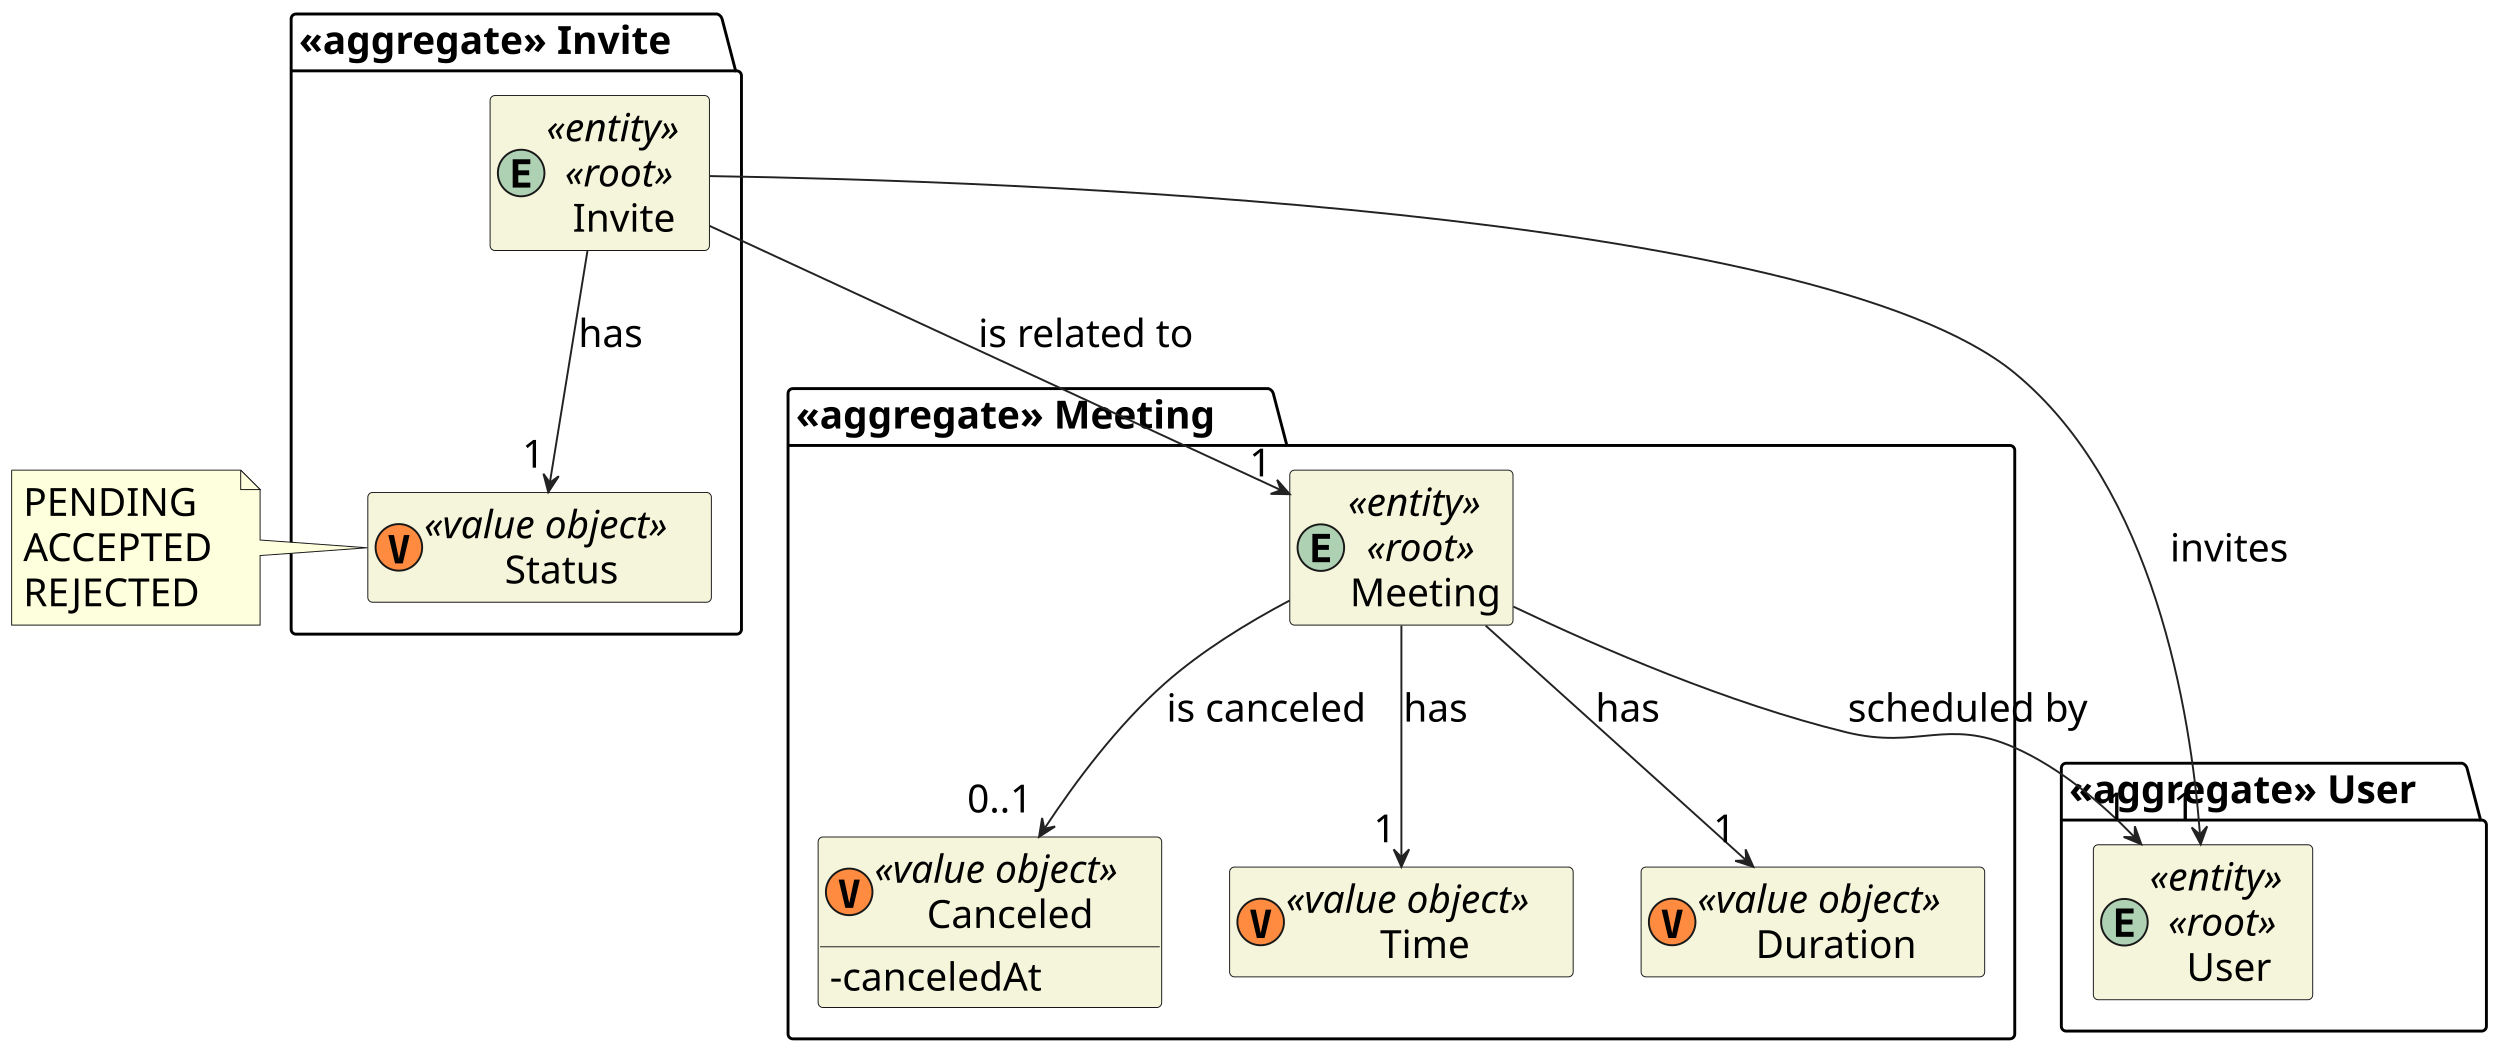
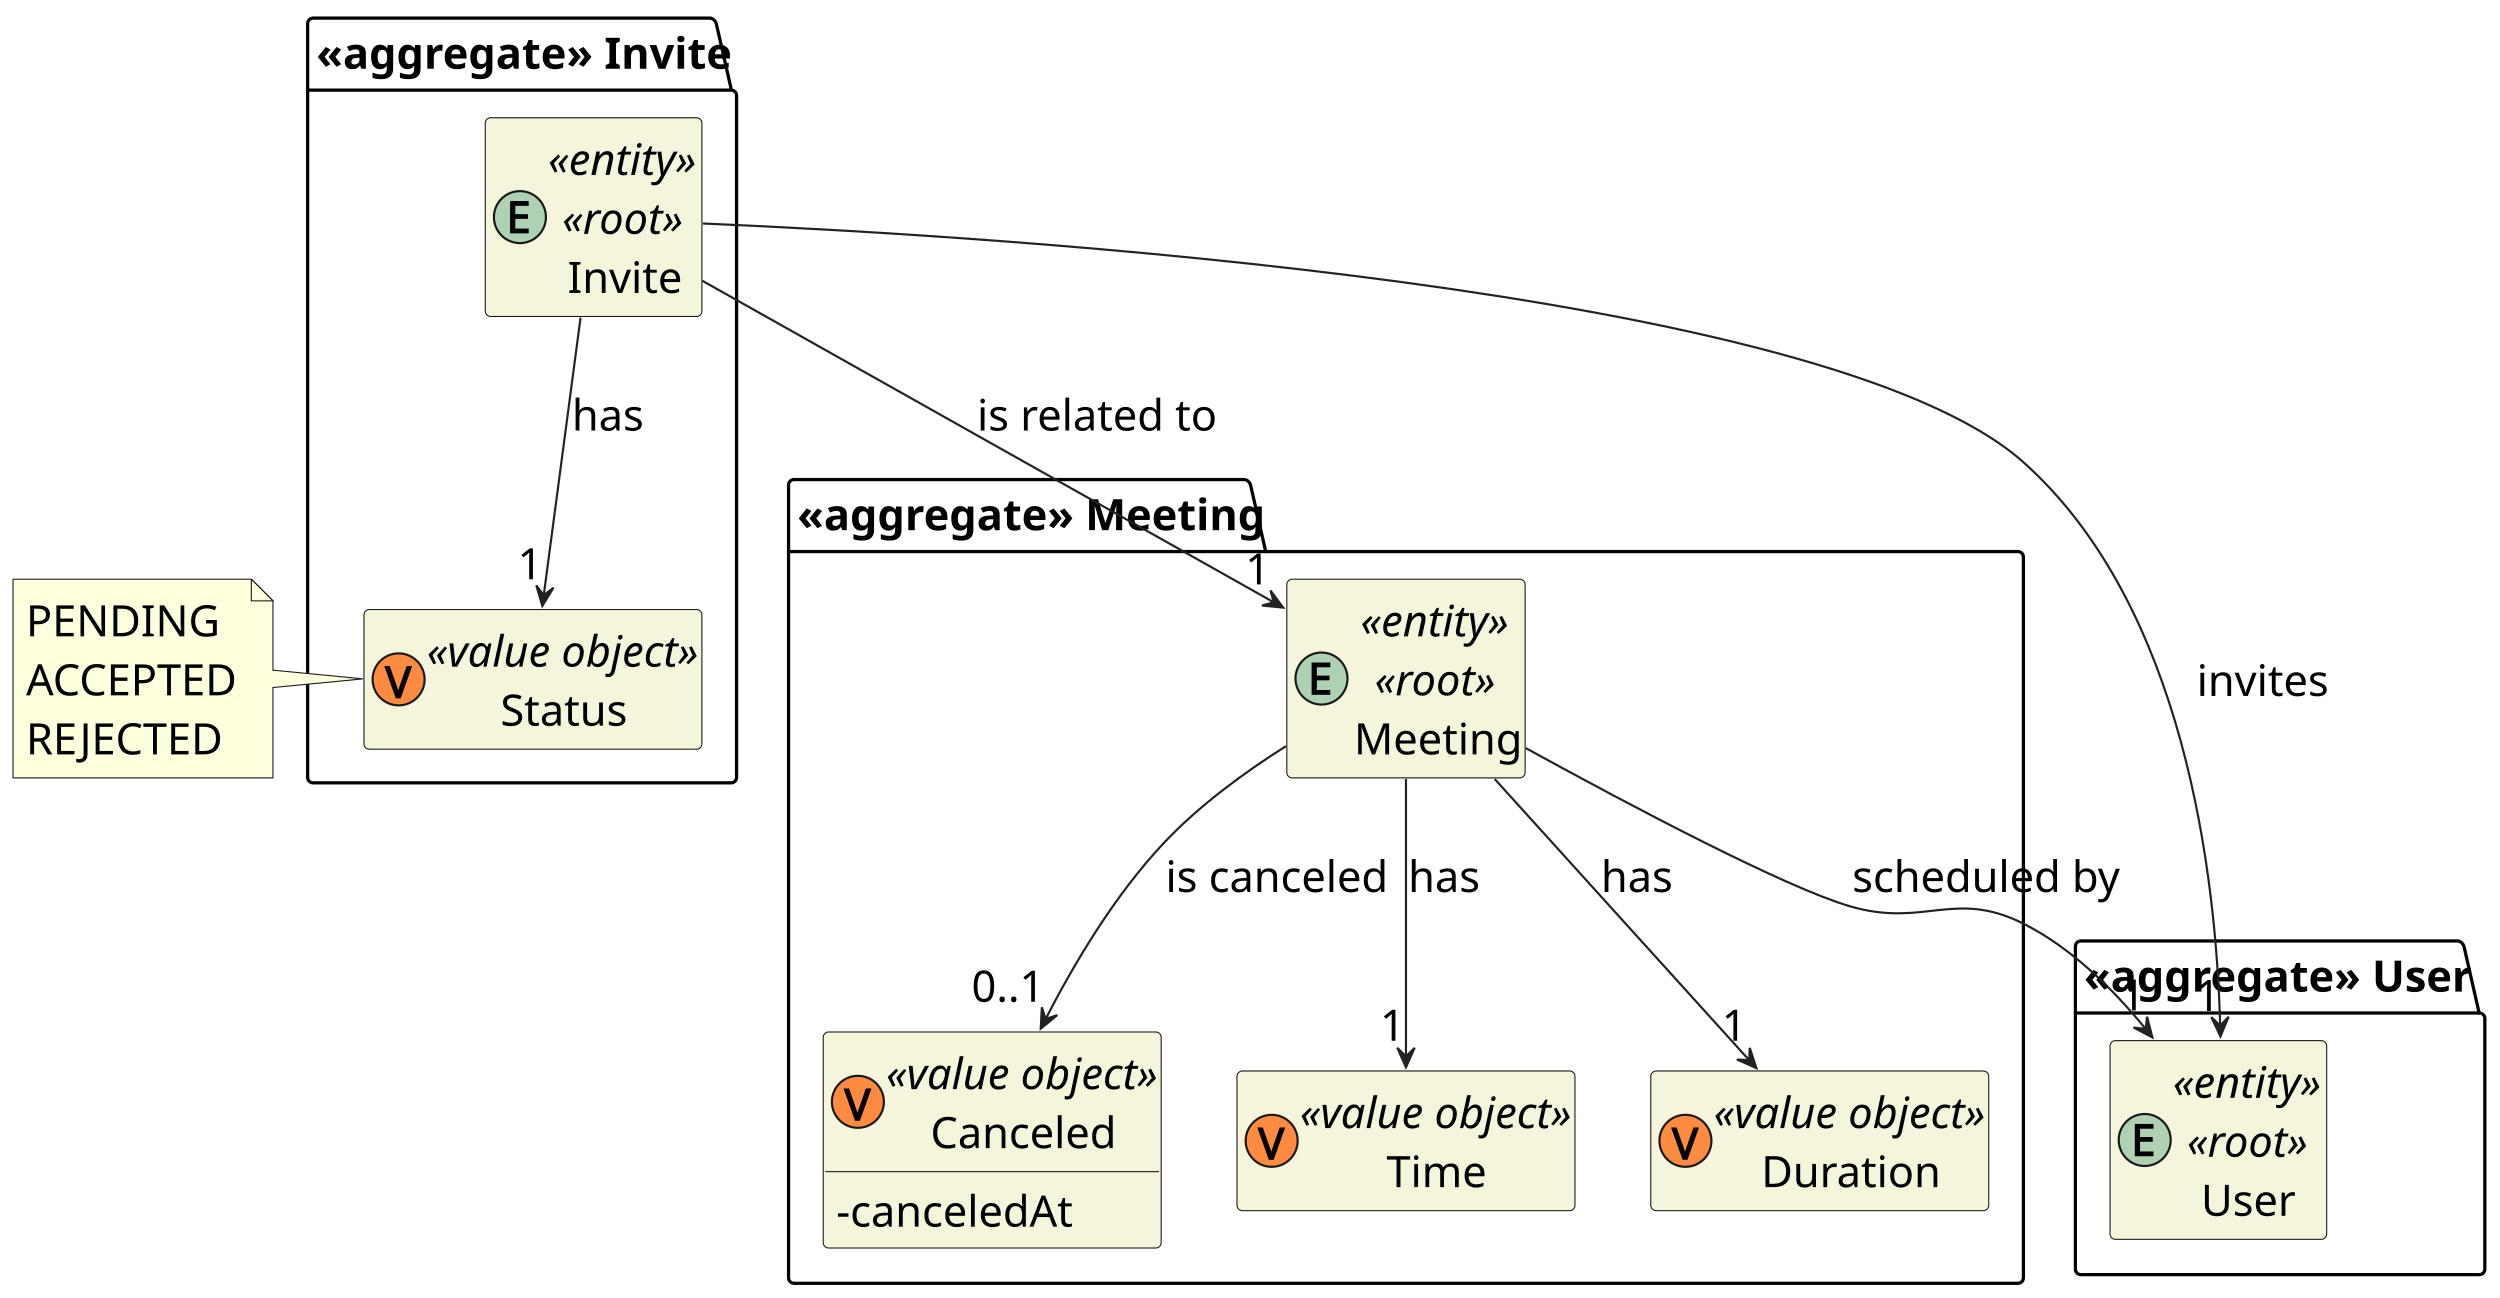
- <svg xmlns="http://www.w3.org/2000/svg" contentStyleType="text/css" height="542px" preserveAspectRatio="none" style="width:1288px;height:542px;background:#FFFFFF;" version="1.1" viewBox="0 0 1288 542" width="1288px" zoomAndPan="magnify">
+ <svg xmlns="http://www.w3.org/2000/svg" contentStyleType="text/css" height="599px" preserveAspectRatio="none" style="width:1154px;height:599px;background:#FFFFFF;" version="1.1" viewBox="0 0 1154 599" width="1154px" zoomAndPan="magnify">
  <defs />
  <g>
    <g id="cluster_&lt;&lt;aggregate&gt;&gt; Meeting">
-       <path d="M408.5,200.217 L653.5,200.217 A3.75,3.75 0 0 1 656,202.717 L663,229.498 L1035.5,229.498 A2.5,2.5 0 0 1 1038,231.998 L1038,532.717 A2.5,2.5 0 0 1 1035.5,535.217 L408.5,535.217 A2.5,2.5 0 0 1 406,532.717 L406,202.717 A2.5,2.5 0 0 1 408.5,200.217 " fill="none" style="stroke:#000000;stroke-width:1.5;" />
-       <line style="stroke:#000000;stroke-width:1.5;" x1="406" x2="663" y1="229.498" y2="229.498" />
-       <text fill="#000000" font-family="sans-serif" font-size="20" font-weight="bold" lengthAdjust="spacing" textLength="244" x="410" y="220.781">«aggregate» Meeting</text>
+       <path d="M366.5,221.36 L574.75,221.36 A3.75,3.75 0 0 1 577.25,223.86 L584.25,254.6 L931.5,254.6 A2.5,2.5 0 0 1 934,257.1 L934,589.86 A2.5,2.5 0 0 1 931.5,592.36 L366.5,592.36 A2.5,2.5 0 0 1 364,589.86 L364,223.86 A2.5,2.5 0 0 1 366.5,221.36 " fill="none" style="stroke:#000000;stroke-width:1.5;" />
+       <line style="stroke:#000000;stroke-width:1.5;" x1="364" x2="584.25" y1="254.6" y2="254.6" />
+       <text fill="#000000" font-family="sans-serif" font-size="20" font-weight="bold" lengthAdjust="spacing" textLength="207.25" x="368" y="244.74">«aggregate» Meeting</text>
    </g>
    <g id="cluster_&lt;&lt;aggregate&gt;&gt; Invite">
-       <path d="M152.5,7.217 L369.5,7.217 A3.75,3.75 0 0 1 372,9.717 L379,36.498 L379.5,36.498 A2.5,2.5 0 0 1 382,38.998 L382,324.217 A2.5,2.5 0 0 1 379.5,326.717 L152.5,326.717 A2.5,2.5 0 0 1 150,324.217 L150,9.717 A2.5,2.5 0 0 1 152.5,7.217 " fill="none" style="stroke:#000000;stroke-width:1.5;" />
-       <line style="stroke:#000000;stroke-width:1.5;" x1="150" x2="379" y1="36.498" y2="36.498" />
-       <text fill="#000000" font-family="sans-serif" font-size="20" font-weight="bold" lengthAdjust="spacing" textLength="216" x="154" y="27.781">«aggregate» Invite</text>
+       <path d="M144.5,8.36 L328.125,8.36 A3.75,3.75 0 0 1 330.625,10.86 L337.625,41.6 L337.5,41.6 A2.5,2.5 0 0 1 340,44.1 L340,358.86 A2.5,2.5 0 0 1 337.5,361.36 L144.5,361.36 A2.5,2.5 0 0 1 142,358.86 L142,10.86 A2.5,2.5 0 0 1 144.5,8.36 " fill="none" style="stroke:#000000;stroke-width:1.5;" />
+       <line style="stroke:#000000;stroke-width:1.5;" x1="142" x2="337.625" y1="41.6" y2="41.6" />
+       <text fill="#000000" font-family="sans-serif" font-size="20" font-weight="bold" lengthAdjust="spacing" textLength="182.625" x="146" y="31.74">«aggregate» Invite</text>
    </g>
    <g id="cluster_&lt;&lt;aggregate&gt;&gt; User">
-       <path d="M1064.5,393.217 L1268.5,393.217 A3.75,3.75 0 0 1 1271,395.717 L1278,422.498 L1278.5,422.498 A2.5,2.5 0 0 1 1281,424.998 L1281,528.717 A2.5,2.5 0 0 1 1278.5,531.217 L1064.5,531.217 A2.5,2.5 0 0 1 1062,528.717 L1062,395.717 A2.5,2.5 0 0 1 1064.5,393.217 " fill="none" style="stroke:#000000;stroke-width:1.5;" />
-       <line style="stroke:#000000;stroke-width:1.5;" x1="1062" x2="1278" y1="422.498" y2="422.498" />
-       <text fill="#000000" font-family="sans-serif" font-size="20" font-weight="bold" lengthAdjust="spacing" textLength="203" x="1066" y="413.781">«aggregate» User</text>
+       <path d="M960.5,434.36 L1134.875,434.36 A3.75,3.75 0 0 1 1137.375,436.86 L1144.375,467.6 L1144.5,467.6 A2.5,2.5 0 0 1 1147,470.1 L1147,585.86 A2.5,2.5 0 0 1 1144.5,588.36 L960.5,588.36 A2.5,2.5 0 0 1 958,585.86 L958,436.86 A2.5,2.5 0 0 1 960.5,434.36 " fill="none" style="stroke:#000000;stroke-width:1.5;" />
+       <line style="stroke:#000000;stroke-width:1.5;" x1="958" x2="1144.375" y1="467.6" y2="467.6" />
+       <text fill="#000000" font-family="sans-serif" font-size="20" font-weight="bold" lengthAdjust="spacing" textLength="173.375" x="962" y="457.74">«aggregate» User</text>
    </g>
    <g id="elem_Meeting">
-       <rect codeLine="21" fill="#F5F5DC" height="79.844" id="Meeting" rx="2.5" ry="2.5" style="stroke:#181818;stroke-width:0.5;" width="115" x="664.5" y="242.217" />
-       <ellipse cx="680.5" cy="282.139" fill="#ADD1B2" rx="12" ry="12" style="stroke:#181818;stroke-width:1.0;" />
-       <path d="M685.219,289.639 L676.141,289.639 L676.141,275.06 L685.219,275.06 L685.219,277.592 L679.016,277.592 L679.016,280.748 L684.641,280.748 L684.641,283.279 L679.016,283.279 L679.016,287.092 L685.219,287.092 L685.219,289.639 Z " fill="#000000" />
-       <text fill="#000000" font-family="sans-serif" font-size="20" font-style="italic" lengthAdjust="spacing" textLength="83" x="694.5" y="265.781">«entity»</text>
-       <text fill="#000000" font-family="sans-serif" font-size="20" font-style="italic" lengthAdjust="spacing" textLength="64" x="704" y="289.062">«root»</text>
-       <text fill="#000000" font-family="sans-serif" font-size="20" lengthAdjust="spacing" textLength="81" x="695.5" y="312.344">Meeting</text>
+       <rect codeLine="21" fill="#F5F5DC" height="91.72" id="Meeting" rx="2.5" ry="2.5" style="stroke:#181818;stroke-width:0.5;" width="110" x="594" y="267.36" />
+       <ellipse cx="610" cy="313.22" fill="#ADD1B2" rx="12" ry="12" style="stroke:#181818;stroke-width:1.0;" />
+       <path d="M614.047,320.72 L605.438,320.72 L605.438,305.814 L614.047,305.814 L614.047,308.017 L607.859,308.017 L607.859,311.861 L613.688,311.861 L613.688,314.033 L607.859,314.033 L607.859,318.517 L614.047,318.517 L614.047,320.72 Z " fill="#000000" />
+       <text fill="#000000" font-family="sans-serif" font-size="20" font-style="italic" lengthAdjust="spacing" textLength="70" x="628" y="293.74">«entity»</text>
+       <text fill="#000000" font-family="sans-serif" font-size="20" font-style="italic" lengthAdjust="spacing" textLength="57" x="634.5" y="320.98">«root»</text>
+       <text fill="#000000" font-family="sans-serif" font-size="20" lengthAdjust="spacing" textLength="76" x="625" y="348.22">Meeting</text>
    </g>
    <g id="elem_Canceled">
-       <rect codeLine="17" fill="#F5F5DC" height="87.844" id="Canceled" rx="2.5" ry="2.5" style="stroke:#181818;stroke-width:0.5;" width="177" x="421.5" y="431.217" />
-       <ellipse cx="437.5" cy="459.498" fill="#FF8B40" rx="12" ry="12" style="stroke:#181818;stroke-width:1.0;" />
-       <path d="M437.516,465.342 L440.078,453.17 L442.984,453.17 L439.516,467.748 L435.531,467.748 L432.062,453.17 L434.953,453.17 L437.516,465.342 Z " fill="#000000" />
-       <text fill="#000000" font-family="sans-serif" font-size="20" font-style="italic" lengthAdjust="spacing" textLength="147" x="450.5" y="454.781">«value object»</text>
-       <text fill="#000000" font-family="sans-serif" font-size="20" lengthAdjust="spacing" textLength="93" x="477.5" y="478.062">Canceled</text>
-       <line style="stroke:#181818;stroke-width:0.5;" x1="422.5" x2="597.5" y1="487.779" y2="487.779" />
-       <text fill="#000000" font-family="sans-serif" font-size="20" lengthAdjust="spacing" textLength="119" x="427.5" y="510.344">-canceledAt</text>
+       <rect codeLine="17" fill="#F5F5DC" height="99.72" id="Canceled" rx="2.5" ry="2.5" style="stroke:#181818;stroke-width:0.5;" width="156" x="380" y="476.36" />
+       <ellipse cx="396" cy="508.6" fill="#FF8B40" rx="12" ry="12" style="stroke:#181818;stroke-width:1.0;" />
+       <path d="M402.25,502.444 L396.938,517.35 L394.688,517.35 L389.375,502.444 L391.906,502.444 L395.203,511.803 Q395.422,512.397 395.578,512.944 Q395.75,513.491 395.875,513.991 Q396.016,514.475 395.812,514.522 Q395.594,514.491 395.734,513.975 Q395.875,513.459 396.047,512.928 Q396.219,512.381 396.422,511.772 L399.688,502.444 L402.25,502.444 Z " fill="#000000" />
+       <text fill="#000000" font-family="sans-serif" font-size="20" font-style="italic" lengthAdjust="spacing" textLength="126" x="409" y="502.74">«value object»</text>
+       <text fill="#000000" font-family="sans-serif" font-size="20" lengthAdjust="spacing" textLength="85" x="429.5" y="529.98">Canceled</text>
+       <line style="stroke:#181818;stroke-width:0.5;" x1="381" x2="535" y1="540.84" y2="540.84" />
+       <text fill="#000000" font-family="sans-serif" font-size="20" lengthAdjust="spacing" textLength="108" x="386" y="566.22">-canceledAt</text>
    </g>
    <g id="elem_Time">
-       <rect codeLine="13" fill="#F5F5DC" height="56.562" id="Time" rx="2.5" ry="2.5" style="stroke:#181818;stroke-width:0.5;" width="177" x="633.5" y="446.717" />
-       <ellipse cx="649.5" cy="474.998" fill="#FF8B40" rx="12" ry="12" style="stroke:#181818;stroke-width:1.0;" />
-       <path d="M649.516,480.842 L652.078,468.67 L654.984,468.67 L651.516,483.248 L647.531,483.248 L644.062,468.67 L646.953,468.67 L649.516,480.842 Z " fill="#000000" />
-       <text fill="#000000" font-family="sans-serif" font-size="20" font-style="italic" lengthAdjust="spacing" textLength="147" x="662.5" y="470.281">«value object»</text>
-       <text fill="#000000" font-family="sans-serif" font-size="20" lengthAdjust="spacing" textLength="50" x="711" y="493.562">Time</text>
+       <rect codeLine="13" fill="#F5F5DC" height="64.48" id="Time" rx="2.5" ry="2.5" style="stroke:#181818;stroke-width:0.5;" width="156" x="571" y="494.36" />
+       <ellipse cx="587" cy="526.6" fill="#FF8B40" rx="12" ry="12" style="stroke:#181818;stroke-width:1.0;" />
+       <path d="M593.25,520.444 L587.938,535.35 L585.688,535.35 L580.375,520.444 L582.906,520.444 L586.203,529.803 Q586.422,530.397 586.578,530.944 Q586.75,531.491 586.875,531.991 Q587.016,532.475 586.812,532.522 Q586.594,532.491 586.734,531.975 Q586.875,531.459 587.047,530.928 Q587.219,530.381 587.422,529.772 L590.688,520.444 L593.25,520.444 Z " fill="#000000" />
+       <text fill="#000000" font-family="sans-serif" font-size="20" font-style="italic" lengthAdjust="spacing" textLength="126" x="600" y="520.74">«value object»</text>
+       <text fill="#000000" font-family="sans-serif" font-size="20" lengthAdjust="spacing" textLength="46" x="640" y="547.98">Time</text>
    </g>
    <g id="elem_Duration">
-       <rect codeLine="14" fill="#F5F5DC" height="56.562" id="Duration" rx="2.5" ry="2.5" style="stroke:#181818;stroke-width:0.5;" width="177" x="845.5" y="446.717" />
-       <ellipse cx="861.5" cy="474.998" fill="#FF8B40" rx="12" ry="12" style="stroke:#181818;stroke-width:1.0;" />
-       <path d="M861.516,480.842 L864.078,468.67 L866.984,468.67 L863.516,483.248 L859.531,483.248 L856.062,468.67 L858.953,468.67 L861.516,480.842 Z " fill="#000000" />
-       <text fill="#000000" font-family="sans-serif" font-size="20" font-style="italic" lengthAdjust="spacing" textLength="147" x="874.5" y="470.281">«value object»</text>
-       <text fill="#000000" font-family="sans-serif" font-size="20" lengthAdjust="spacing" textLength="87" x="904.5" y="493.562">Duration</text>
+       <rect codeLine="14" fill="#F5F5DC" height="64.48" id="Duration" rx="2.5" ry="2.5" style="stroke:#181818;stroke-width:0.5;" width="156" x="762" y="494.36" />
+       <ellipse cx="778" cy="526.6" fill="#FF8B40" rx="12" ry="12" style="stroke:#181818;stroke-width:1.0;" />
+       <path d="M784.25,520.444 L778.938,535.35 L776.688,535.35 L771.375,520.444 L773.906,520.444 L777.203,529.803 Q777.422,530.397 777.578,530.944 Q777.75,531.491 777.875,531.991 Q778.016,532.475 777.812,532.522 Q777.594,532.491 777.734,531.975 Q777.875,531.459 778.047,530.928 Q778.219,530.381 778.422,529.772 L781.688,520.444 L784.25,520.444 Z " fill="#000000" />
+       <text fill="#000000" font-family="sans-serif" font-size="20" font-style="italic" lengthAdjust="spacing" textLength="126" x="791" y="520.74">«value object»</text>
+       <text fill="#000000" font-family="sans-serif" font-size="20" lengthAdjust="spacing" textLength="82" x="813" y="547.98">Duration</text>
    </g>
    <g id="elem_Invite">
-       <rect codeLine="39" fill="#F5F5DC" height="79.844" id="Invite" rx="2.5" ry="2.5" style="stroke:#181818;stroke-width:0.5;" width="113" x="252.5" y="49.217" />
-       <ellipse cx="268.5" cy="89.139" fill="#ADD1B2" rx="12" ry="12" style="stroke:#181818;stroke-width:1.0;" />
-       <path d="M273.219,96.639 L264.141,96.639 L264.141,82.061 L273.219,82.061 L273.219,84.592 L267.016,84.592 L267.016,87.748 L272.641,87.748 L272.641,90.279 L267.016,90.279 L267.016,94.092 L273.219,94.092 L273.219,96.639 Z " fill="#000000" />
-       <text fill="#000000" font-family="sans-serif" font-size="20" font-style="italic" lengthAdjust="spacing" textLength="83" x="281.5" y="72.781">«entity»</text>
-       <text fill="#000000" font-family="sans-serif" font-size="20" font-style="italic" lengthAdjust="spacing" textLength="64" x="291" y="96.062">«root»</text>
-       <text fill="#000000" font-family="sans-serif" font-size="20" lengthAdjust="spacing" textLength="56" x="295" y="119.344">Invite</text>
+       <rect codeLine="39" fill="#F5F5DC" height="91.72" id="Invite" rx="2.5" ry="2.5" style="stroke:#181818;stroke-width:0.5;" width="100" x="224" y="54.36" />
+       <ellipse cx="240" cy="100.22" fill="#ADD1B2" rx="12" ry="12" style="stroke:#181818;stroke-width:1.0;" />
+       <path d="M244.047,107.72 L235.438,107.72 L235.438,92.814 L244.047,92.814 L244.047,95.017 L237.859,95.017 L237.859,98.861 L243.688,98.861 L243.688,101.032 L237.859,101.032 L237.859,105.517 L244.047,105.517 L244.047,107.72 Z " fill="#000000" />
+       <text fill="#000000" font-family="sans-serif" font-size="20" font-style="italic" lengthAdjust="spacing" textLength="70" x="253" y="80.74">«entity»</text>
+       <text fill="#000000" font-family="sans-serif" font-size="20" font-style="italic" lengthAdjust="spacing" textLength="57" x="259.5" y="107.98">«root»</text>
+       <text fill="#000000" font-family="sans-serif" font-size="20" lengthAdjust="spacing" textLength="52" x="262" y="135.22">Invite</text>
    </g>
    <g id="elem_Status">
-       <rect codeLine="31" fill="#F5F5DC" height="56.562" id="Status" rx="2.5" ry="2.5" style="stroke:#181818;stroke-width:0.5;" width="177" x="189.5" y="253.717" />
-       <ellipse cx="205.5" cy="281.998" fill="#FF8B40" rx="12" ry="12" style="stroke:#181818;stroke-width:1.0;" />
-       <path d="M205.516,287.842 L208.078,275.67 L210.984,275.67 L207.516,290.248 L203.531,290.248 L200.062,275.67 L202.953,275.67 L205.516,287.842 Z " fill="#000000" />
-       <text fill="#000000" font-family="sans-serif" font-size="20" font-style="italic" lengthAdjust="spacing" textLength="147" x="218.5" y="277.281">«value object»</text>
-       <text fill="#000000" font-family="sans-serif" font-size="20" lengthAdjust="spacing" textLength="64" x="260" y="300.562">Status</text>
+       <rect codeLine="31" fill="#F5F5DC" height="64.48" id="Status" rx="2.5" ry="2.5" style="stroke:#181818;stroke-width:0.5;" width="156" x="168" y="281.36" />
+       <ellipse cx="184" cy="313.6" fill="#FF8B40" rx="12" ry="12" style="stroke:#181818;stroke-width:1.0;" />
+       <path d="M190.25,307.444 L184.938,322.35 L182.688,322.35 L177.375,307.444 L179.906,307.444 L183.203,316.803 Q183.422,317.397 183.578,317.944 Q183.75,318.491 183.875,318.991 Q184.016,319.475 183.812,319.522 Q183.594,319.491 183.734,318.975 Q183.875,318.459 184.047,317.928 Q184.219,317.381 184.422,316.772 L187.688,307.444 L190.25,307.444 Z " fill="#000000" />
+       <text fill="#000000" font-family="sans-serif" font-size="20" font-style="italic" lengthAdjust="spacing" textLength="126" x="197" y="307.74">«value object»</text>
+       <text fill="#000000" font-family="sans-serif" font-size="20" lengthAdjust="spacing" textLength="58" x="231" y="334.98">Status</text>
    </g>
    <g id="elem_User">
-       <rect codeLine="47" fill="#F5F5DC" height="79.844" id="User" rx="2.5" ry="2.5" style="stroke:#181818;stroke-width:0.5;" width="113" x="1078.5" y="435.217" />
-       <ellipse cx="1094.5" cy="475.139" fill="#ADD1B2" rx="12" ry="12" style="stroke:#181818;stroke-width:1.0;" />
-       <path d="M1099.219,482.639 L1090.141,482.639 L1090.141,468.06 L1099.219,468.06 L1099.219,470.592 L1093.016,470.592 L1093.016,473.748 L1098.641,473.748 L1098.641,476.279 L1093.016,476.279 L1093.016,480.092 L1099.219,480.092 L1099.219,482.639 Z " fill="#000000" />
-       <text fill="#000000" font-family="sans-serif" font-size="20" font-style="italic" lengthAdjust="spacing" textLength="83" x="1107.5" y="458.781">«entity»</text>
-       <text fill="#000000" font-family="sans-serif" font-size="20" font-style="italic" lengthAdjust="spacing" textLength="64" x="1117" y="482.062">«root»</text>
-       <text fill="#000000" font-family="sans-serif" font-size="20" lengthAdjust="spacing" textLength="45" x="1126.5" y="505.344">User</text>
+       <rect codeLine="47" fill="#F5F5DC" height="91.72" id="User" rx="2.5" ry="2.5" style="stroke:#181818;stroke-width:0.5;" width="100" x="974" y="480.36" />
+       <ellipse cx="990" cy="526.22" fill="#ADD1B2" rx="12" ry="12" style="stroke:#181818;stroke-width:1.0;" />
+       <path d="M994.047,533.72 L985.438,533.72 L985.438,518.814 L994.047,518.814 L994.047,521.017 L987.859,521.017 L987.859,524.861 L993.688,524.861 L993.688,527.033 L987.859,527.033 L987.859,531.517 L994.047,531.517 L994.047,533.72 Z " fill="#000000" />
+       <text fill="#000000" font-family="sans-serif" font-size="20" font-style="italic" lengthAdjust="spacing" textLength="70" x="1003" y="506.74">«entity»</text>
+       <text fill="#000000" font-family="sans-serif" font-size="20" font-style="italic" lengthAdjust="spacing" textLength="57" x="1009.5" y="533.98">«root»</text>
+       <text fill="#000000" font-family="sans-serif" font-size="20" lengthAdjust="spacing" textLength="44" x="1016" y="561.22">User</text>
    </g>
    <g id="elem_GMN10">
-       <path d="M6,242.217 L6,322.06 A0,0 0 0 0 6,322.06 L134,322.06 A0,0 0 0 0 134,322.06 L134,286.217 L189.24,282.217 L134,278.217 L134,252.217 L124,242.217 L6,242.217 A0,0 0 0 0 6,242.217 " fill="#FEFFDD" style="stroke:#181818;stroke-width:0.5;" />
-       <path d="M124,242.217 L124,252.217 L134,252.217 L124,242.217 " fill="#FEFFDD" style="stroke:#181818;stroke-width:0.5;" />
-       <text fill="#000000" font-family="sans-serif" font-size="20" lengthAdjust="spacing" textLength="92" x="12" y="265.781">PENDING</text>
-       <text fill="#000000" font-family="sans-serif" font-size="20" lengthAdjust="spacing" textLength="107" x="12" y="289.062">ACCEPTED</text>
-       <text fill="#000000" font-family="sans-serif" font-size="20" lengthAdjust="spacing" textLength="100" x="12" y="312.344">REJECTED</text>
+       <path d="M6,267.36 L6,359.08 A0,0 0 0 0 6,359.08 L126,359.08 A0,0 0 0 0 126,359.08 L126,317.36 L167.56,313.36 L126,309.36 L126,277.36 L116,267.36 L6,267.36 A0,0 0 0 0 6,267.36 " fill="#FEFFDD" style="stroke:#181818;stroke-width:0.5;" />
+       <path d="M116,267.36 L116,277.36 L126,277.36 L116,267.36 " fill="#FEFFDD" style="stroke:#181818;stroke-width:0.5;" />
+       <text fill="#000000" font-family="sans-serif" font-size="20" lengthAdjust="spacing" textLength="90" x="12" y="293.74">PENDING</text>
+       <text fill="#000000" font-family="sans-serif" font-size="20" lengthAdjust="spacing" textLength="99" x="12" y="320.98">ACCEPTED</text>
+       <text fill="#000000" font-family="sans-serif" font-size="20" lengthAdjust="spacing" textLength="89" x="12" y="348.22">REJECTED</text>
    </g>
    <g id="link_Invite_User">
-       <path codeLine="51" d="M365.73,90.717 C518.78,93.197 935.49,107.747 1038,192.217 C1109.8,251.387 1128.59,366.437 1133.42,429.767 " fill="none" id="Invite-to-User" style="stroke:#222222;stroke-width:1.0;" />
-       <polygon fill="#222222" points="1133.79,434.977,1137.137,425.714,1133.433,429.99,1129.157,426.286,1133.79,434.977" style="stroke:#222222;stroke-width:1.0;" />
-       <text fill="#000000" font-family="sans-serif" font-size="20" lengthAdjust="spacing" textLength="66" x="1118" y="289.281">invites</text>
-       <text fill="#000000" font-family="sans-serif" font-size="20" lengthAdjust="spacing" textLength="13" x="1119.609" y="422.652">1</text>
+       <path codeLine="51" d="M324.4,103.16 C462.67,109.12 843.64,132.65 934,213.36 C1008.49,279.89 1022.98,403.75 1024.84,473.73 " fill="none" id="Invite-to-User" style="stroke:#222222;stroke-width:1.0;" />
+       <polygon fill="#222222" points="1024.95,478.41,1028.743,469.321,1024.836,473.411,1020.745,469.504,1024.95,478.41" style="stroke:#222222;stroke-width:1.0;" />
+       <text fill="#000000" font-family="sans-serif" font-size="20" lengthAdjust="spacing" textLength="60" x="1014" y="321.24">invites</text>
+       <text fill="#000000" font-family="sans-serif" font-size="20" lengthAdjust="spacing" textLength="11" x="1013.401" y="466.654">1</text>
    </g>
    <g id="link_Invite_Meeting">
-       <path codeLine="52" d="M365.56,116.377 C442.56,151.987 579.92,215.507 659.76,252.437 " fill="none" id="Invite-to-Meeting" style="stroke:#222222;stroke-width:1.0;" />
-       <polygon fill="#222222" points="664.46,254.607,657.969,247.2,659.922,252.509,654.612,254.461,664.46,254.607" style="stroke:#222222;stroke-width:1.0;" />
-       <text fill="#000000" font-family="sans-serif" font-size="20" lengthAdjust="spacing" textLength="119" x="504" y="178.781">is related to</text>
-       <text fill="#000000" font-family="sans-serif" font-size="20" lengthAdjust="spacing" textLength="13" x="643.655" y="245.431">1</text>
+       <path codeLine="52" d="M324.19,129.6 C392.46,168.01 514.5,236.68 587.98,278.03 " fill="none" id="Invite-to-Meeting" style="stroke:#222222;stroke-width:1.0;" />
+       <polygon fill="#222222" points="592.31,280.46,586.436,272.555,587.955,278.004,582.506,279.523,592.31,280.46" style="stroke:#222222;stroke-width:1.0;" />
+       <text fill="#000000" font-family="sans-serif" font-size="20" lengthAdjust="spacing" textLength="109" x="451" y="198.74">is related to</text>
+       <text fill="#000000" font-family="sans-serif" font-size="20" lengthAdjust="spacing" textLength="11" x="574.831" y="269.763">1</text>
    </g>
    <g id="link_Invite_Status">
-       <path codeLine="53" d="M302.65,129.327 C296.95,164.447 288.68,215.417 283.32,248.447 " fill="none" id="Invite-to-Status" style="stroke:#222222;stroke-width:1.0;" />
-       <polygon fill="#222222" points="282.48,253.587,287.87,245.344,283.281,248.651,279.974,244.062,282.48,253.587" style="stroke:#222222;stroke-width:1.0;" />
-       <text fill="#000000" font-family="sans-serif" font-size="20" lengthAdjust="spacing" textLength="35" x="298" y="178.781">has</text>
-       <text fill="#000000" font-family="sans-serif" font-size="20" lengthAdjust="spacing" textLength="13" x="269.063" y="240.949">1</text>
+       <path codeLine="53" d="M267.99,146.62 C262.9,184.97 255.7,239.29 250.94,275.15 " fill="none" id="Invite-to-Status" style="stroke:#222222;stroke-width:1.0;" />
+       <polygon fill="#222222" points="250.34,279.68,255.488,271.284,250.997,274.723,247.557,270.232,250.34,279.68" style="stroke:#222222;stroke-width:1.0;" />
+       <text fill="#000000" font-family="sans-serif" font-size="20" lengthAdjust="spacing" textLength="33" x="264" y="198.74">has</text>
+       <text fill="#000000" font-family="sans-serif" font-size="20" lengthAdjust="spacing" textLength="11" x="238.898" y="267.402">1</text>
    </g>
    <g id="link_Meeting_User">
-       <path codeLine="55" d="M779.69,312.537 C825.05,334.187 890.48,362.367 951,377.217 C988.71,386.467 1002.5,369.487 1038,385.217 C1061.31,395.547 1082.73,413.777 1099.47,431.057 " fill="none" id="Meeting-to-User" style="stroke:#222222;stroke-width:1.0;" />
-       <polygon fill="#222222" points="1103.19,434.957,1099.878,425.682,1099.741,431.337,1094.086,431.2,1103.19,434.957" style="stroke:#222222;stroke-width:1.0;" />
-       <text fill="#000000" font-family="sans-serif" font-size="20" lengthAdjust="spacing" textLength="133" x="952" y="371.781">scheduled by</text>
-       <text fill="#000000" font-family="sans-serif" font-size="20" lengthAdjust="spacing" textLength="13" x="1084.324" y="422.629">1</text>
+       <path codeLine="55" d="M704.25,345.31 C754.09,372.68 824.03,409.59 854,418.36 C888.3,428.39 902.08,410.29 934,426.36 C956.28,437.58 975.71,456.81 990.75,475.35 " fill="none" id="Meeting-to-User" style="stroke:#222222;stroke-width:1.0;" />
+       <polygon fill="#222222" points="993.54,478.86,991.088,469.321,990.436,474.94,984.817,474.288,993.54,478.86" style="stroke:#222222;stroke-width:1.0;" />
+       <text fill="#000000" font-family="sans-serif" font-size="20" lengthAdjust="spacing" textLength="122" x="855" y="411.74">scheduled by</text>
+       <text fill="#000000" font-family="sans-serif" font-size="20" lengthAdjust="spacing" textLength="11" x="978.774" y="466.428">1</text>
    </g>
    <g id="link_Meeting_Canceled">
-       <path codeLine="56" d="M664.39,309.397 C642.86,320.757 619.03,335.357 600,352.217 C575.89,373.577 554.26,402.397 538.26,426.657 " fill="none" id="Meeting-to-Canceled" style="stroke:#222222;stroke-width:1.0;" />
-       <polygon fill="#222222" points="535.33,431.137,543.596,425.782,538.061,426.948,536.894,421.413,535.33,431.137" style="stroke:#222222;stroke-width:1.0;" />
-       <text fill="#000000" font-family="sans-serif" font-size="20" lengthAdjust="spacing" textLength="112" x="601" y="371.781">is canceled</text>
-       <text fill="#000000" font-family="sans-serif" font-size="20" lengthAdjust="spacing" textLength="38" x="498.26" y="418.57">0..1</text>
+       <path codeLine="56" d="M593.62,344.41 C574.22,356.66 553.25,372.04 537,389.36 C514.76,413.06 496.12,444.13 482.55,470.58 " fill="none" id="Meeting-to-Canceled" style="stroke:#222222;stroke-width:1.0;" />
+       <polygon fill="#222222" points="480.41,474.8,488.045,468.578,482.669,470.339,480.908,464.964,480.41,474.8" style="stroke:#222222;stroke-width:1.0;" />
+       <text fill="#000000" font-family="sans-serif" font-size="20" lengthAdjust="spacing" textLength="102" x="538" y="411.74">is canceled</text>
+       <text fill="#000000" font-family="sans-serif" font-size="20" lengthAdjust="spacing" textLength="32" x="448.464" y="462.4">0..1</text>
    </g>
    <g id="link_Meeting_Time">
-       <path codeLine="58" d="M722,322.327 C722,357.447 722,408.417 722,441.447 " fill="none" id="Meeting-to-Time" style="stroke:#222222;stroke-width:1.0;" />
-       <polygon fill="#222222" points="722,446.587,726,437.587,722,441.587,718,437.587,722,446.587" style="stroke:#222222;stroke-width:1.0;" />
-       <text fill="#000000" font-family="sans-serif" font-size="20" lengthAdjust="spacing" textLength="35" x="723" y="371.781">has</text>
-       <text fill="#000000" font-family="sans-serif" font-size="20" lengthAdjust="spacing" textLength="13" x="707.659" y="433.949">1</text>
+       <path codeLine="58" d="M649,359.62 C649,397.81 649,451.84 649,487.7 " fill="none" id="Meeting-to-Time" style="stroke:#222222;stroke-width:1.0;" />
+       <polygon fill="#222222" points="649,492.66,653,483.66,649,487.66,645,483.66,649,492.66" style="stroke:#222222;stroke-width:1.0;" />
+       <text fill="#000000" font-family="sans-serif" font-size="20" lengthAdjust="spacing" textLength="33" x="650" y="411.74">has</text>
+       <text fill="#000000" font-family="sans-serif" font-size="20" lengthAdjust="spacing" textLength="11" x="637.02" y="480.402">1</text>
    </g>
    <g id="link_Meeting_Duration">
-       <path codeLine="59" d="M765.41,322.327 C805.04,358.027 862.84,410.097 899.42,443.057 " fill="none" id="Meeting-to-Duration" style="stroke:#222222;stroke-width:1.0;" />
-       <polygon fill="#222222" points="903.33,446.587,899.335,437.584,899.621,443.234,893.971,443.519,903.33,446.587" style="stroke:#222222;stroke-width:1.0;" />
-       <text fill="#000000" font-family="sans-serif" font-size="20" lengthAdjust="spacing" textLength="35" x="822" y="371.781">has</text>
-       <text fill="#000000" font-family="sans-serif" font-size="20" lengthAdjust="spacing" textLength="13" x="882.664" y="433.949">1</text>
+       <path codeLine="59" d="M689.97,359.62 C725.12,398.45 775.07,453.64 807.51,489.47 " fill="none" id="Meeting-to-Duration" style="stroke:#222222;stroke-width:1.0;" />
+       <polygon fill="#222222" points="810.76,493.06,807.693,483.701,807.407,489.351,801.758,489.065,810.76,493.06" style="stroke:#222222;stroke-width:1.0;" />
+       <text fill="#000000" font-family="sans-serif" font-size="20" lengthAdjust="spacing" textLength="33" x="739" y="411.74">has</text>
+       <text fill="#000000" font-family="sans-serif" font-size="20" lengthAdjust="spacing" textLength="11" x="794.762" y="480.402">1</text>
    </g>
  </g>
</svg>
